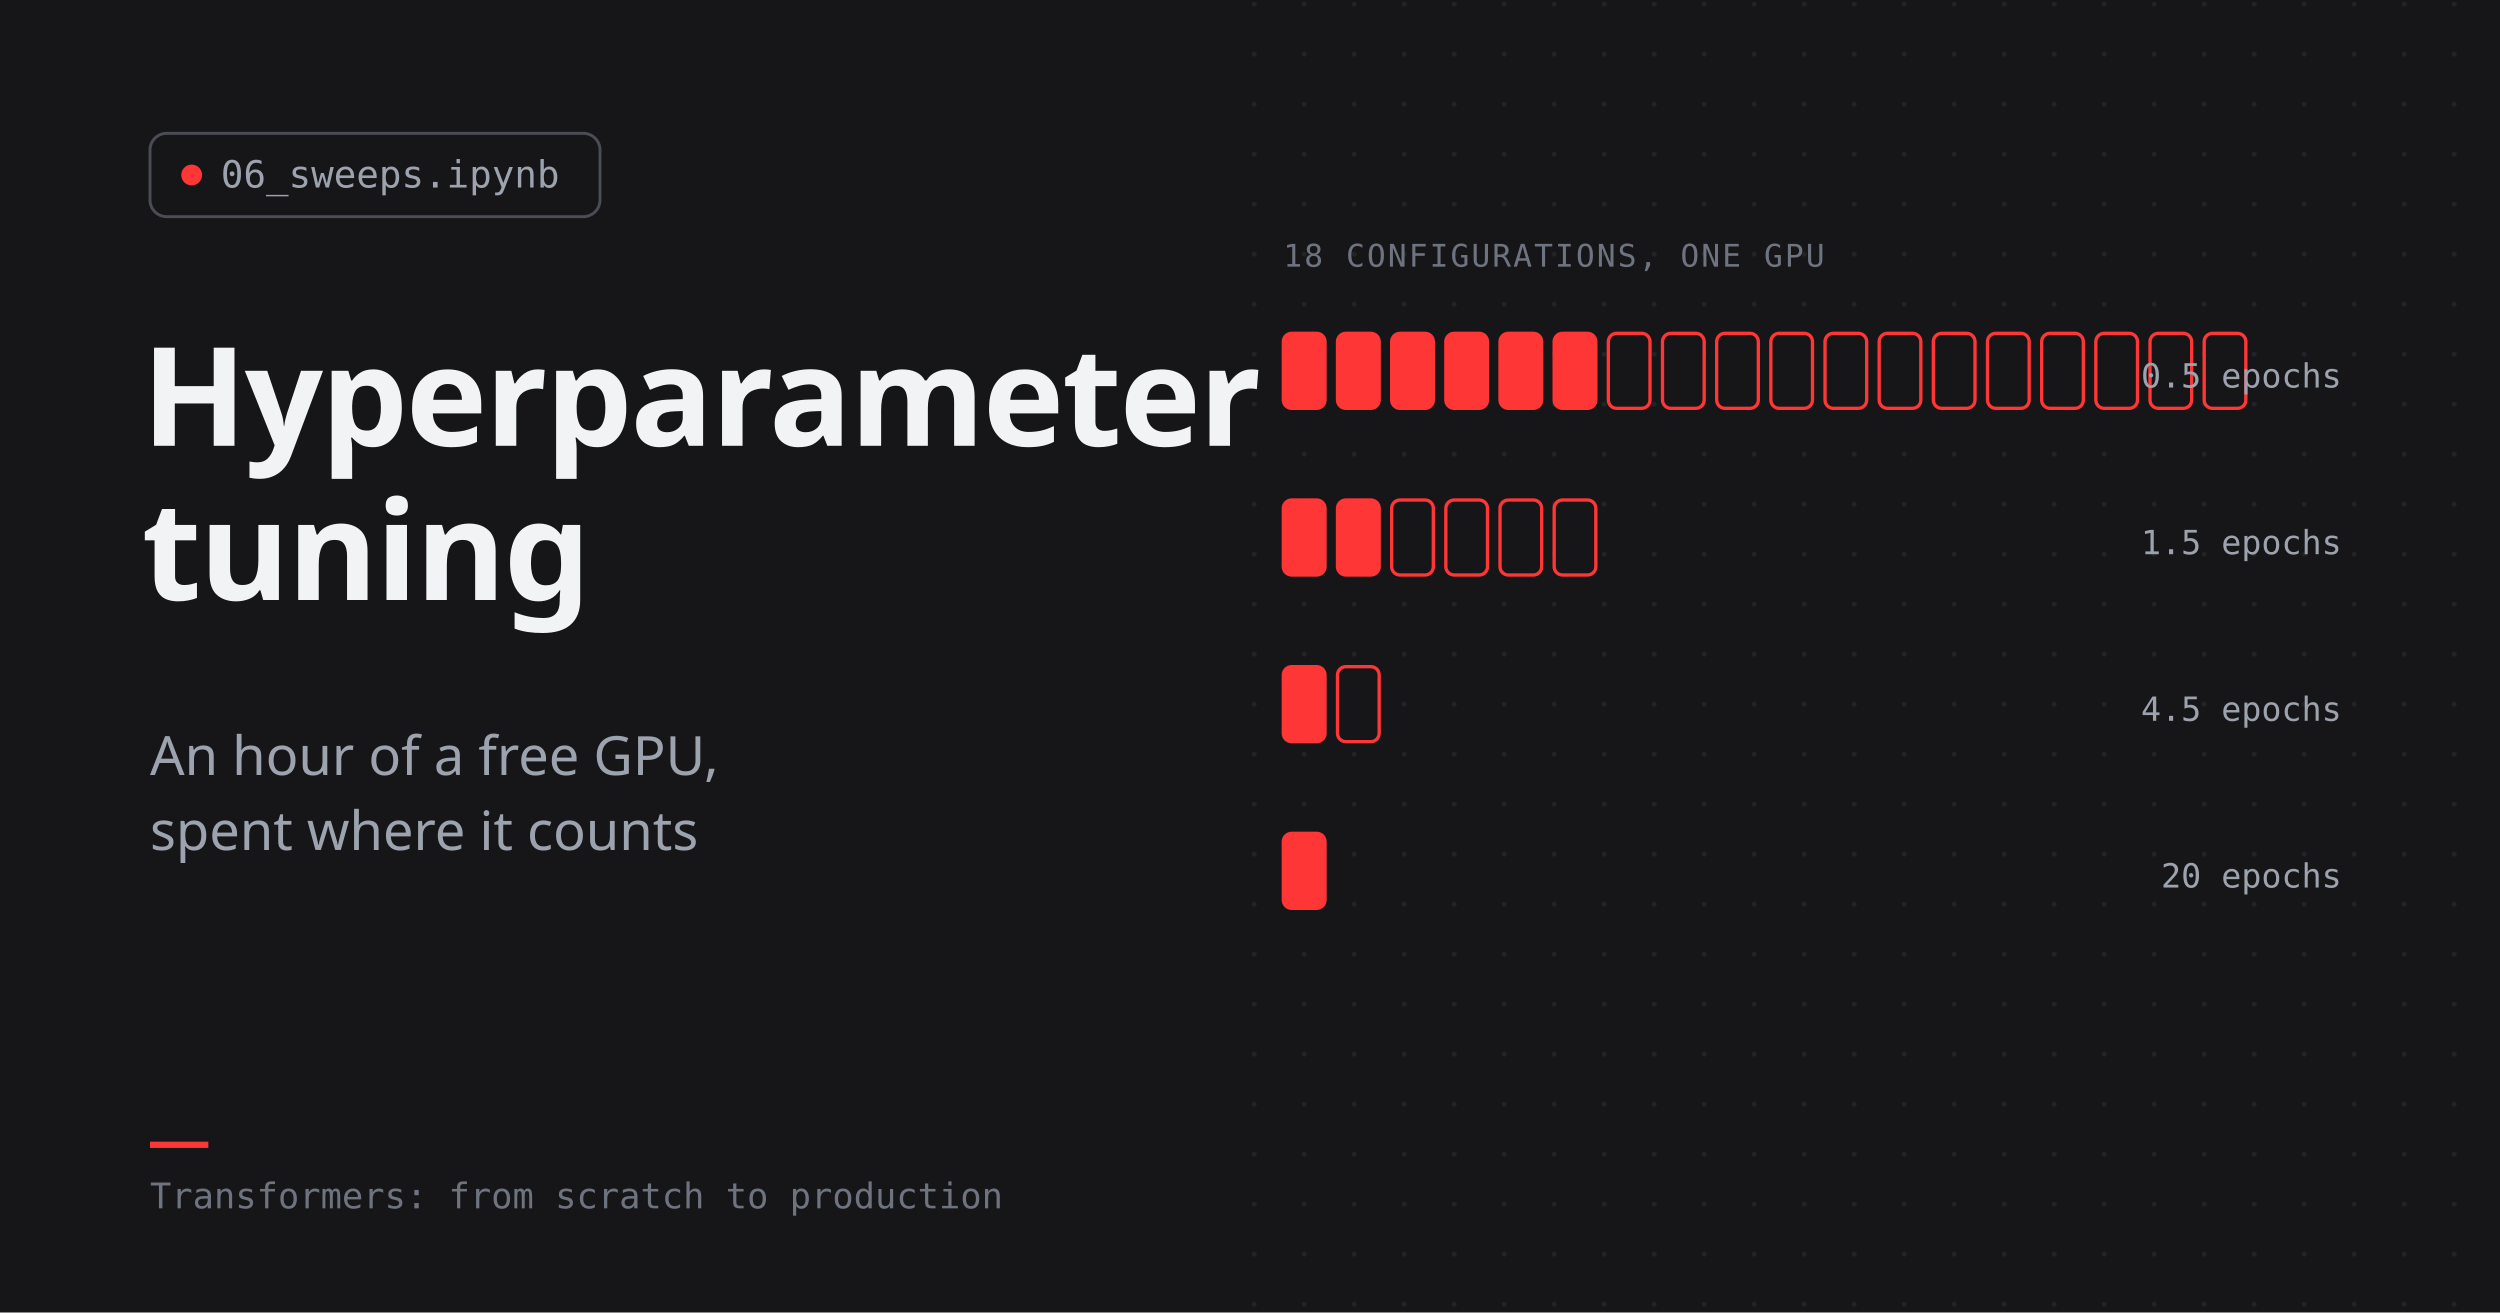
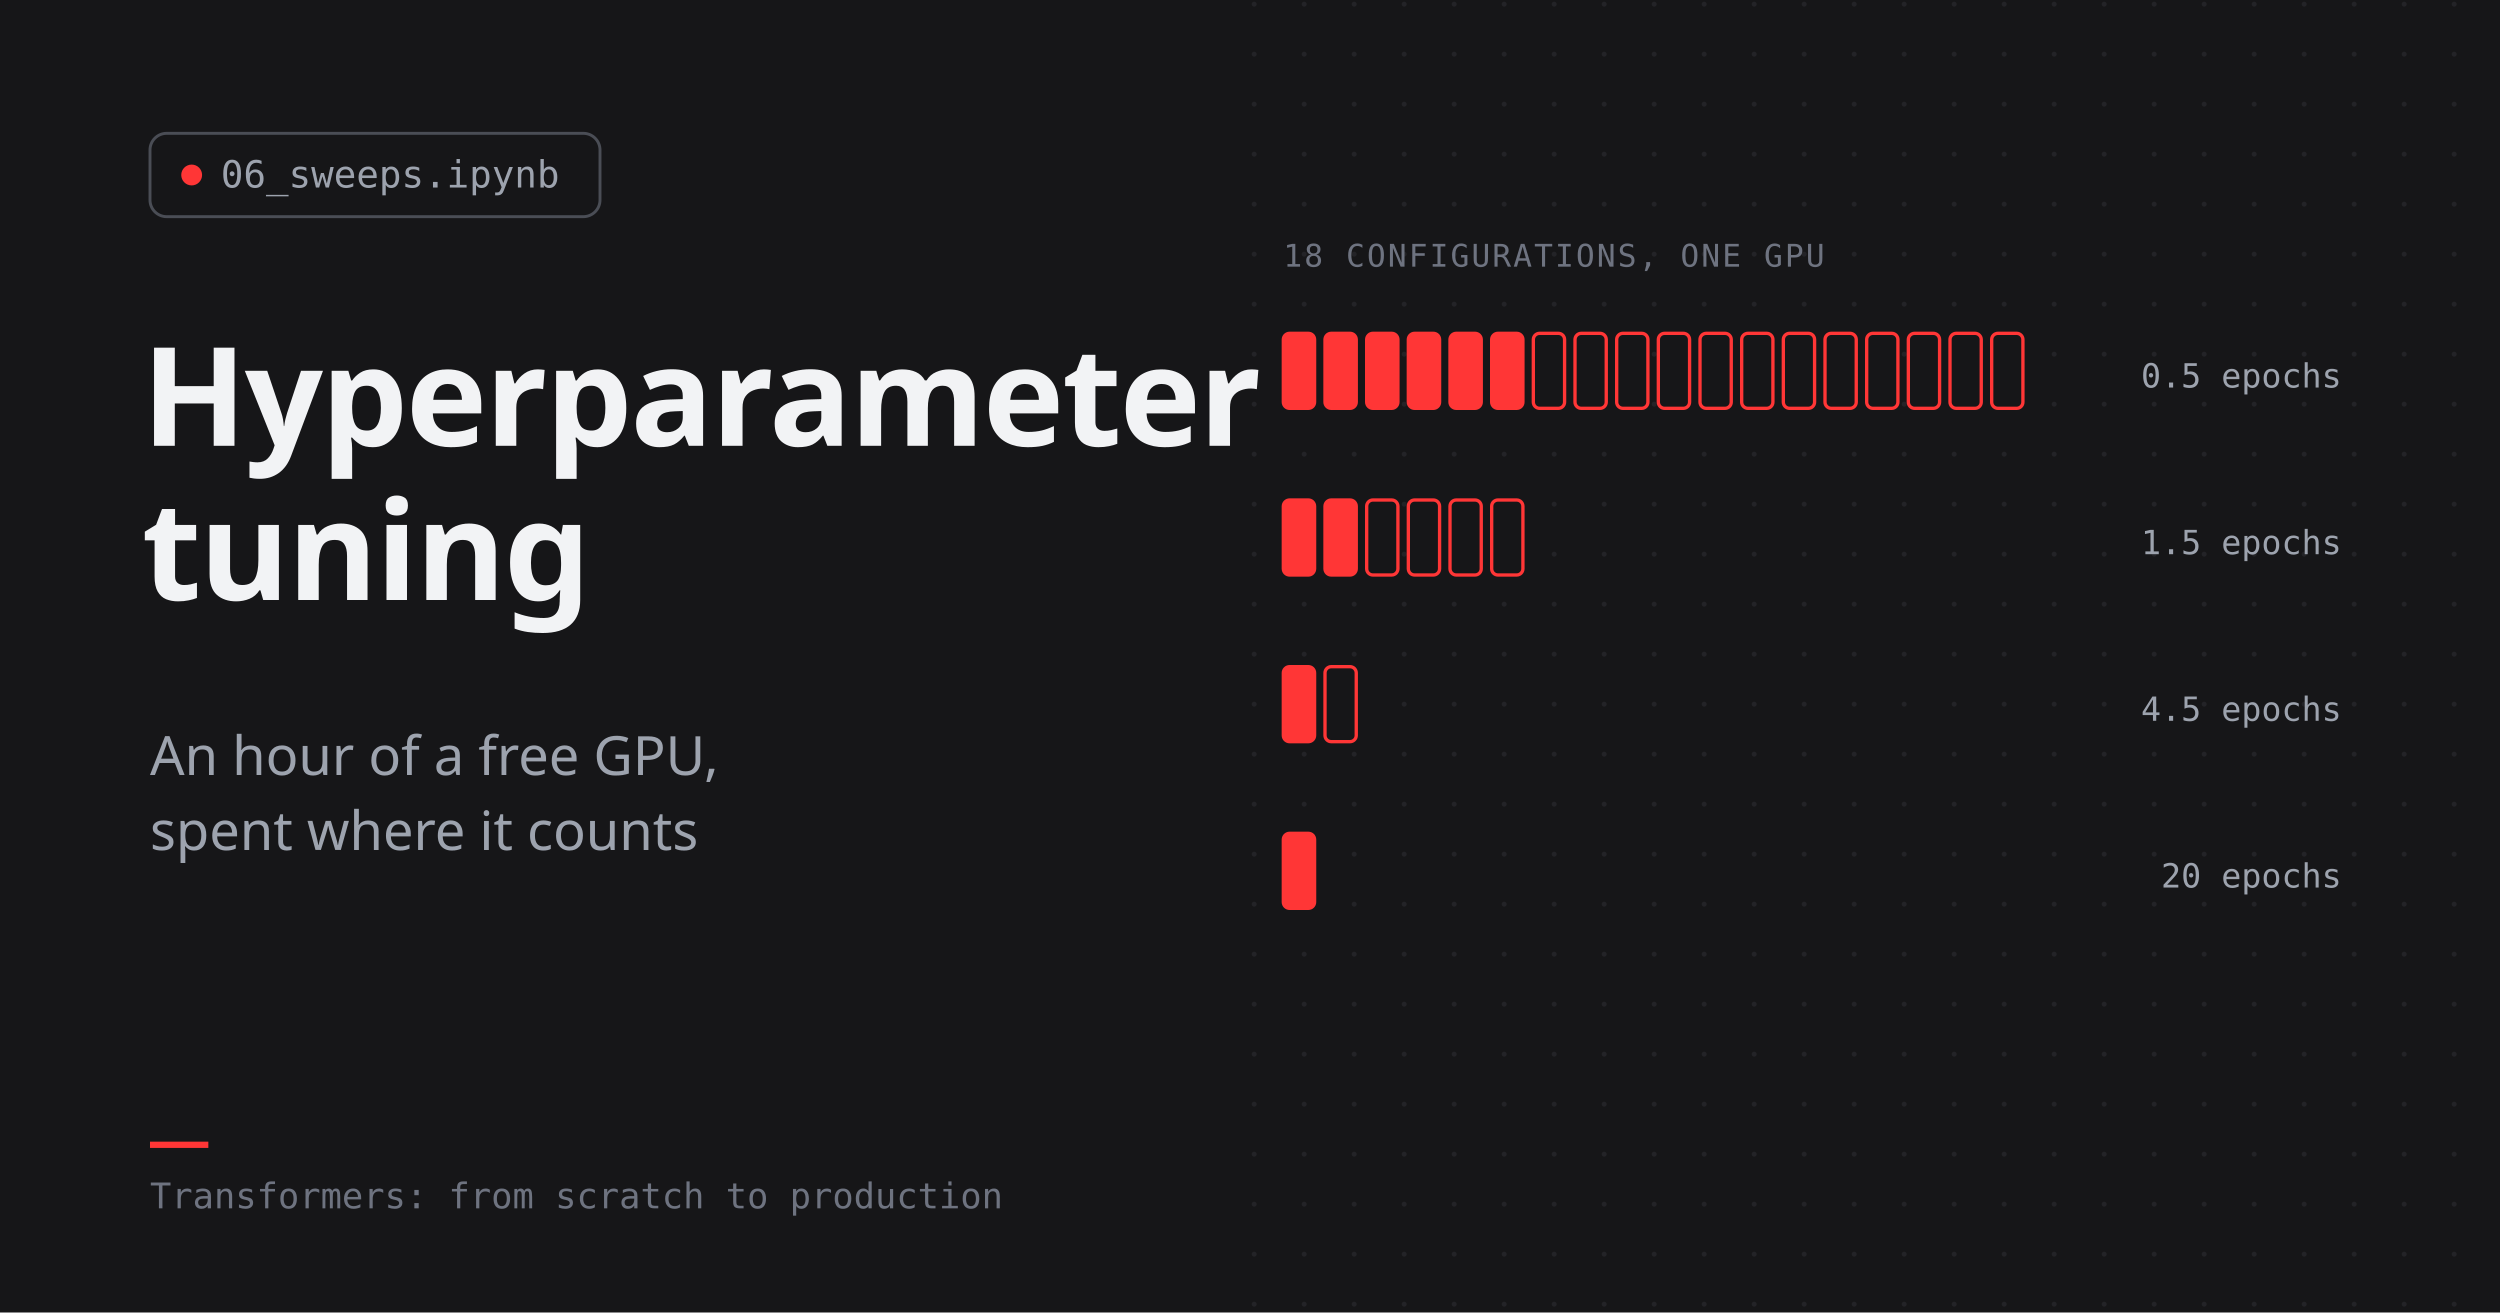
<svg xmlns="http://www.w3.org/2000/svg" viewBox="0 0 1200 630" width="1200" height="630">
  <defs>
    <pattern id="dots" width="24" height="24" patternUnits="userSpaceOnUse">
      <circle cx="2" cy="2" r="1.2" fill="#232327" />
    </pattern>
  </defs>
  <rect width="1200" height="630" fill="#161618" />
  <rect x="600" width="600" height="630" fill="url(#dots)" />
  <rect x="72" y="64" width="216" height="40" rx="8" fill="none" stroke="#4A4D55" stroke-width="1.4" />
  <circle cx="92" cy="84" r="5" fill="#FF3636" />
  <text x="106.0" y="90.0" font-family="'IBM Plex Mono', monospace" font-size="18" font-weight="400" fill="#9DA3AE" text-anchor="start">06_sweeps.ipynb</text>
  <text x="68.0" y="214.0" font-family="'IBM Plex Sans', sans-serif" font-size="66" font-weight="600" fill="#F2F3F5" text-anchor="start" letter-spacing="-1">Hyperparameter</text>
  <text x="68.0" y="288.0" font-family="'IBM Plex Sans', sans-serif" font-size="66" font-weight="600" fill="#F2F3F5" text-anchor="start" letter-spacing="-1">tuning</text>
  <text x="72.0" y="372.0" font-family="'IBM Plex Sans', sans-serif" font-size="26" font-weight="400" fill="#9DA3AE" text-anchor="start">An hour of a free GPU,</text>
  <text x="72.0" y="408.0" font-family="'IBM Plex Sans', sans-serif" font-size="26" font-weight="400" fill="#9DA3AE" text-anchor="start">spent where it counts</text>
  <rect x="72" y="548" width="28" height="3" fill="#FF3636" />
  <text x="72.0" y="580.0" font-family="'IBM Plex Mono', monospace" font-size="17" font-weight="400" fill="#6E7380" text-anchor="start">Transformers: from scratch to production</text>
  <text x="616.0" y="128.0" font-family="'IBM Plex Mono', monospace" font-size="15" font-weight="400" fill="#6E7380" text-anchor="start" letter-spacing="1">18 CONFIGURATIONS, ONE GPU</text>
-   <rect x="616" y="160" width="20" height="36" rx="4" fill="#FF3636" stroke="#FF3636" stroke-width="1.6" />
-   <rect x="642" y="160" width="20" height="36" rx="4" fill="#FF3636" stroke="#FF3636" stroke-width="1.6" />
-   <rect x="668" y="160" width="20" height="36" rx="4" fill="#FF3636" stroke="#FF3636" stroke-width="1.6" />
-   <rect x="694" y="160" width="20" height="36" rx="4" fill="#FF3636" stroke="#FF3636" stroke-width="1.6" />
-   <rect x="720" y="160" width="20" height="36" rx="4" fill="#FF3636" stroke="#FF3636" stroke-width="1.6" />
-   <rect x="746" y="160" width="20" height="36" rx="4" fill="#FF3636" stroke="#FF3636" stroke-width="1.6" />
-   <rect x="772" y="160" width="20" height="36" rx="4" fill="#161618" stroke="#FF3636" stroke-width="1.6" />
-   <rect x="798" y="160" width="20" height="36" rx="4" fill="#161618" stroke="#FF3636" stroke-width="1.6" />
-   <rect x="824" y="160" width="20" height="36" rx="4" fill="#161618" stroke="#FF3636" stroke-width="1.6" />
-   <rect x="850" y="160" width="20" height="36" rx="4" fill="#161618" stroke="#FF3636" stroke-width="1.6" />
-   <rect x="876" y="160" width="20" height="36" rx="4" fill="#161618" stroke="#FF3636" stroke-width="1.6" />
-   <rect x="902" y="160" width="20" height="36" rx="4" fill="#161618" stroke="#FF3636" stroke-width="1.6" />
-   <rect x="928" y="160" width="20" height="36" rx="4" fill="#161618" stroke="#FF3636" stroke-width="1.6" />
-   <rect x="954" y="160" width="20" height="36" rx="4" fill="#161618" stroke="#FF3636" stroke-width="1.6" />
-   <rect x="980" y="160" width="20" height="36" rx="4" fill="#161618" stroke="#FF3636" stroke-width="1.6" />
-   <rect x="1006" y="160" width="20" height="36" rx="4" fill="#161618" stroke="#FF3636" stroke-width="1.6" />
-   <rect x="1032" y="160" width="20" height="36" rx="4" fill="#161618" stroke="#FF3636" stroke-width="1.6" />
-   <rect x="1058" y="160" width="20" height="36" rx="4" fill="#161618" stroke="#FF3636" stroke-width="1.6" />
+   <rect x="616" y="160" width="15" height="36" rx="3" fill="#FF3636" stroke="#FF3636" stroke-width="1.6" />
+   <rect x="636" y="160" width="15" height="36" rx="3" fill="#FF3636" stroke="#FF3636" stroke-width="1.6" />
+   <rect x="656" y="160" width="15" height="36" rx="3" fill="#FF3636" stroke="#FF3636" stroke-width="1.6" />
+   <rect x="676" y="160" width="15" height="36" rx="3" fill="#FF3636" stroke="#FF3636" stroke-width="1.6" />
+   <rect x="696" y="160" width="15" height="36" rx="3" fill="#FF3636" stroke="#FF3636" stroke-width="1.6" />
+   <rect x="716" y="160" width="15" height="36" rx="3" fill="#FF3636" stroke="#FF3636" stroke-width="1.6" />
+   <rect x="736" y="160" width="15" height="36" rx="3" fill="#161618" stroke="#FF3636" stroke-width="1.6" />
+   <rect x="756" y="160" width="15" height="36" rx="3" fill="#161618" stroke="#FF3636" stroke-width="1.6" />
+   <rect x="776" y="160" width="15" height="36" rx="3" fill="#161618" stroke="#FF3636" stroke-width="1.6" />
+   <rect x="796" y="160" width="15" height="36" rx="3" fill="#161618" stroke="#FF3636" stroke-width="1.6" />
+   <rect x="816" y="160" width="15" height="36" rx="3" fill="#161618" stroke="#FF3636" stroke-width="1.6" />
+   <rect x="836" y="160" width="15" height="36" rx="3" fill="#161618" stroke="#FF3636" stroke-width="1.6" />
+   <rect x="856" y="160" width="15" height="36" rx="3" fill="#161618" stroke="#FF3636" stroke-width="1.6" />
+   <rect x="876" y="160" width="15" height="36" rx="3" fill="#161618" stroke="#FF3636" stroke-width="1.6" />
+   <rect x="896" y="160" width="15" height="36" rx="3" fill="#161618" stroke="#FF3636" stroke-width="1.6" />
+   <rect x="916" y="160" width="15" height="36" rx="3" fill="#161618" stroke="#FF3636" stroke-width="1.6" />
+   <rect x="936" y="160" width="15" height="36" rx="3" fill="#161618" stroke="#FF3636" stroke-width="1.6" />
+   <rect x="956" y="160" width="15" height="36" rx="3" fill="#161618" stroke="#FF3636" stroke-width="1.6" />
  <text x="1124.0" y="186.0" font-family="'IBM Plex Mono', monospace" font-size="16" font-weight="400" fill="#9DA3AE" text-anchor="end">0.5 epochs</text>
-   <rect x="616" y="240" width="20" height="36" rx="4" fill="#FF3636" stroke="#FF3636" stroke-width="1.6" />
-   <rect x="642" y="240" width="20" height="36" rx="4" fill="#FF3636" stroke="#FF3636" stroke-width="1.6" />
-   <rect x="668" y="240" width="20" height="36" rx="4" fill="#161618" stroke="#FF3636" stroke-width="1.6" />
-   <rect x="694" y="240" width="20" height="36" rx="4" fill="#161618" stroke="#FF3636" stroke-width="1.6" />
-   <rect x="720" y="240" width="20" height="36" rx="4" fill="#161618" stroke="#FF3636" stroke-width="1.6" />
-   <rect x="746" y="240" width="20" height="36" rx="4" fill="#161618" stroke="#FF3636" stroke-width="1.6" />
+   <rect x="616" y="240" width="15" height="36" rx="3" fill="#FF3636" stroke="#FF3636" stroke-width="1.6" />
+   <rect x="636" y="240" width="15" height="36" rx="3" fill="#FF3636" stroke="#FF3636" stroke-width="1.6" />
+   <rect x="656" y="240" width="15" height="36" rx="3" fill="#161618" stroke="#FF3636" stroke-width="1.6" />
+   <rect x="676" y="240" width="15" height="36" rx="3" fill="#161618" stroke="#FF3636" stroke-width="1.6" />
+   <rect x="696" y="240" width="15" height="36" rx="3" fill="#161618" stroke="#FF3636" stroke-width="1.6" />
+   <rect x="716" y="240" width="15" height="36" rx="3" fill="#161618" stroke="#FF3636" stroke-width="1.6" />
  <text x="1124.0" y="266.0" font-family="'IBM Plex Mono', monospace" font-size="16" font-weight="400" fill="#9DA3AE" text-anchor="end">1.5 epochs</text>
-   <rect x="616" y="320" width="20" height="36" rx="4" fill="#FF3636" stroke="#FF3636" stroke-width="1.6" />
-   <rect x="642" y="320" width="20" height="36" rx="4" fill="#161618" stroke="#FF3636" stroke-width="1.6" />
+   <rect x="616" y="320" width="15" height="36" rx="3" fill="#FF3636" stroke="#FF3636" stroke-width="1.6" />
+   <rect x="636" y="320" width="15" height="36" rx="3" fill="#161618" stroke="#FF3636" stroke-width="1.6" />
  <text x="1124.0" y="346.0" font-family="'IBM Plex Mono', monospace" font-size="16" font-weight="400" fill="#9DA3AE" text-anchor="end">4.5 epochs</text>
-   <rect x="616" y="400" width="20" height="36" rx="4" fill="#FF3636" stroke="#FF3636" stroke-width="1.6" />
+   <rect x="616" y="400" width="15" height="36" rx="3" fill="#FF3636" stroke="#FF3636" stroke-width="1.6" />
  <text x="1124.0" y="426.0" font-family="'IBM Plex Mono', monospace" font-size="16" font-weight="400" fill="#9DA3AE" text-anchor="end">20 epochs</text>
</svg>
